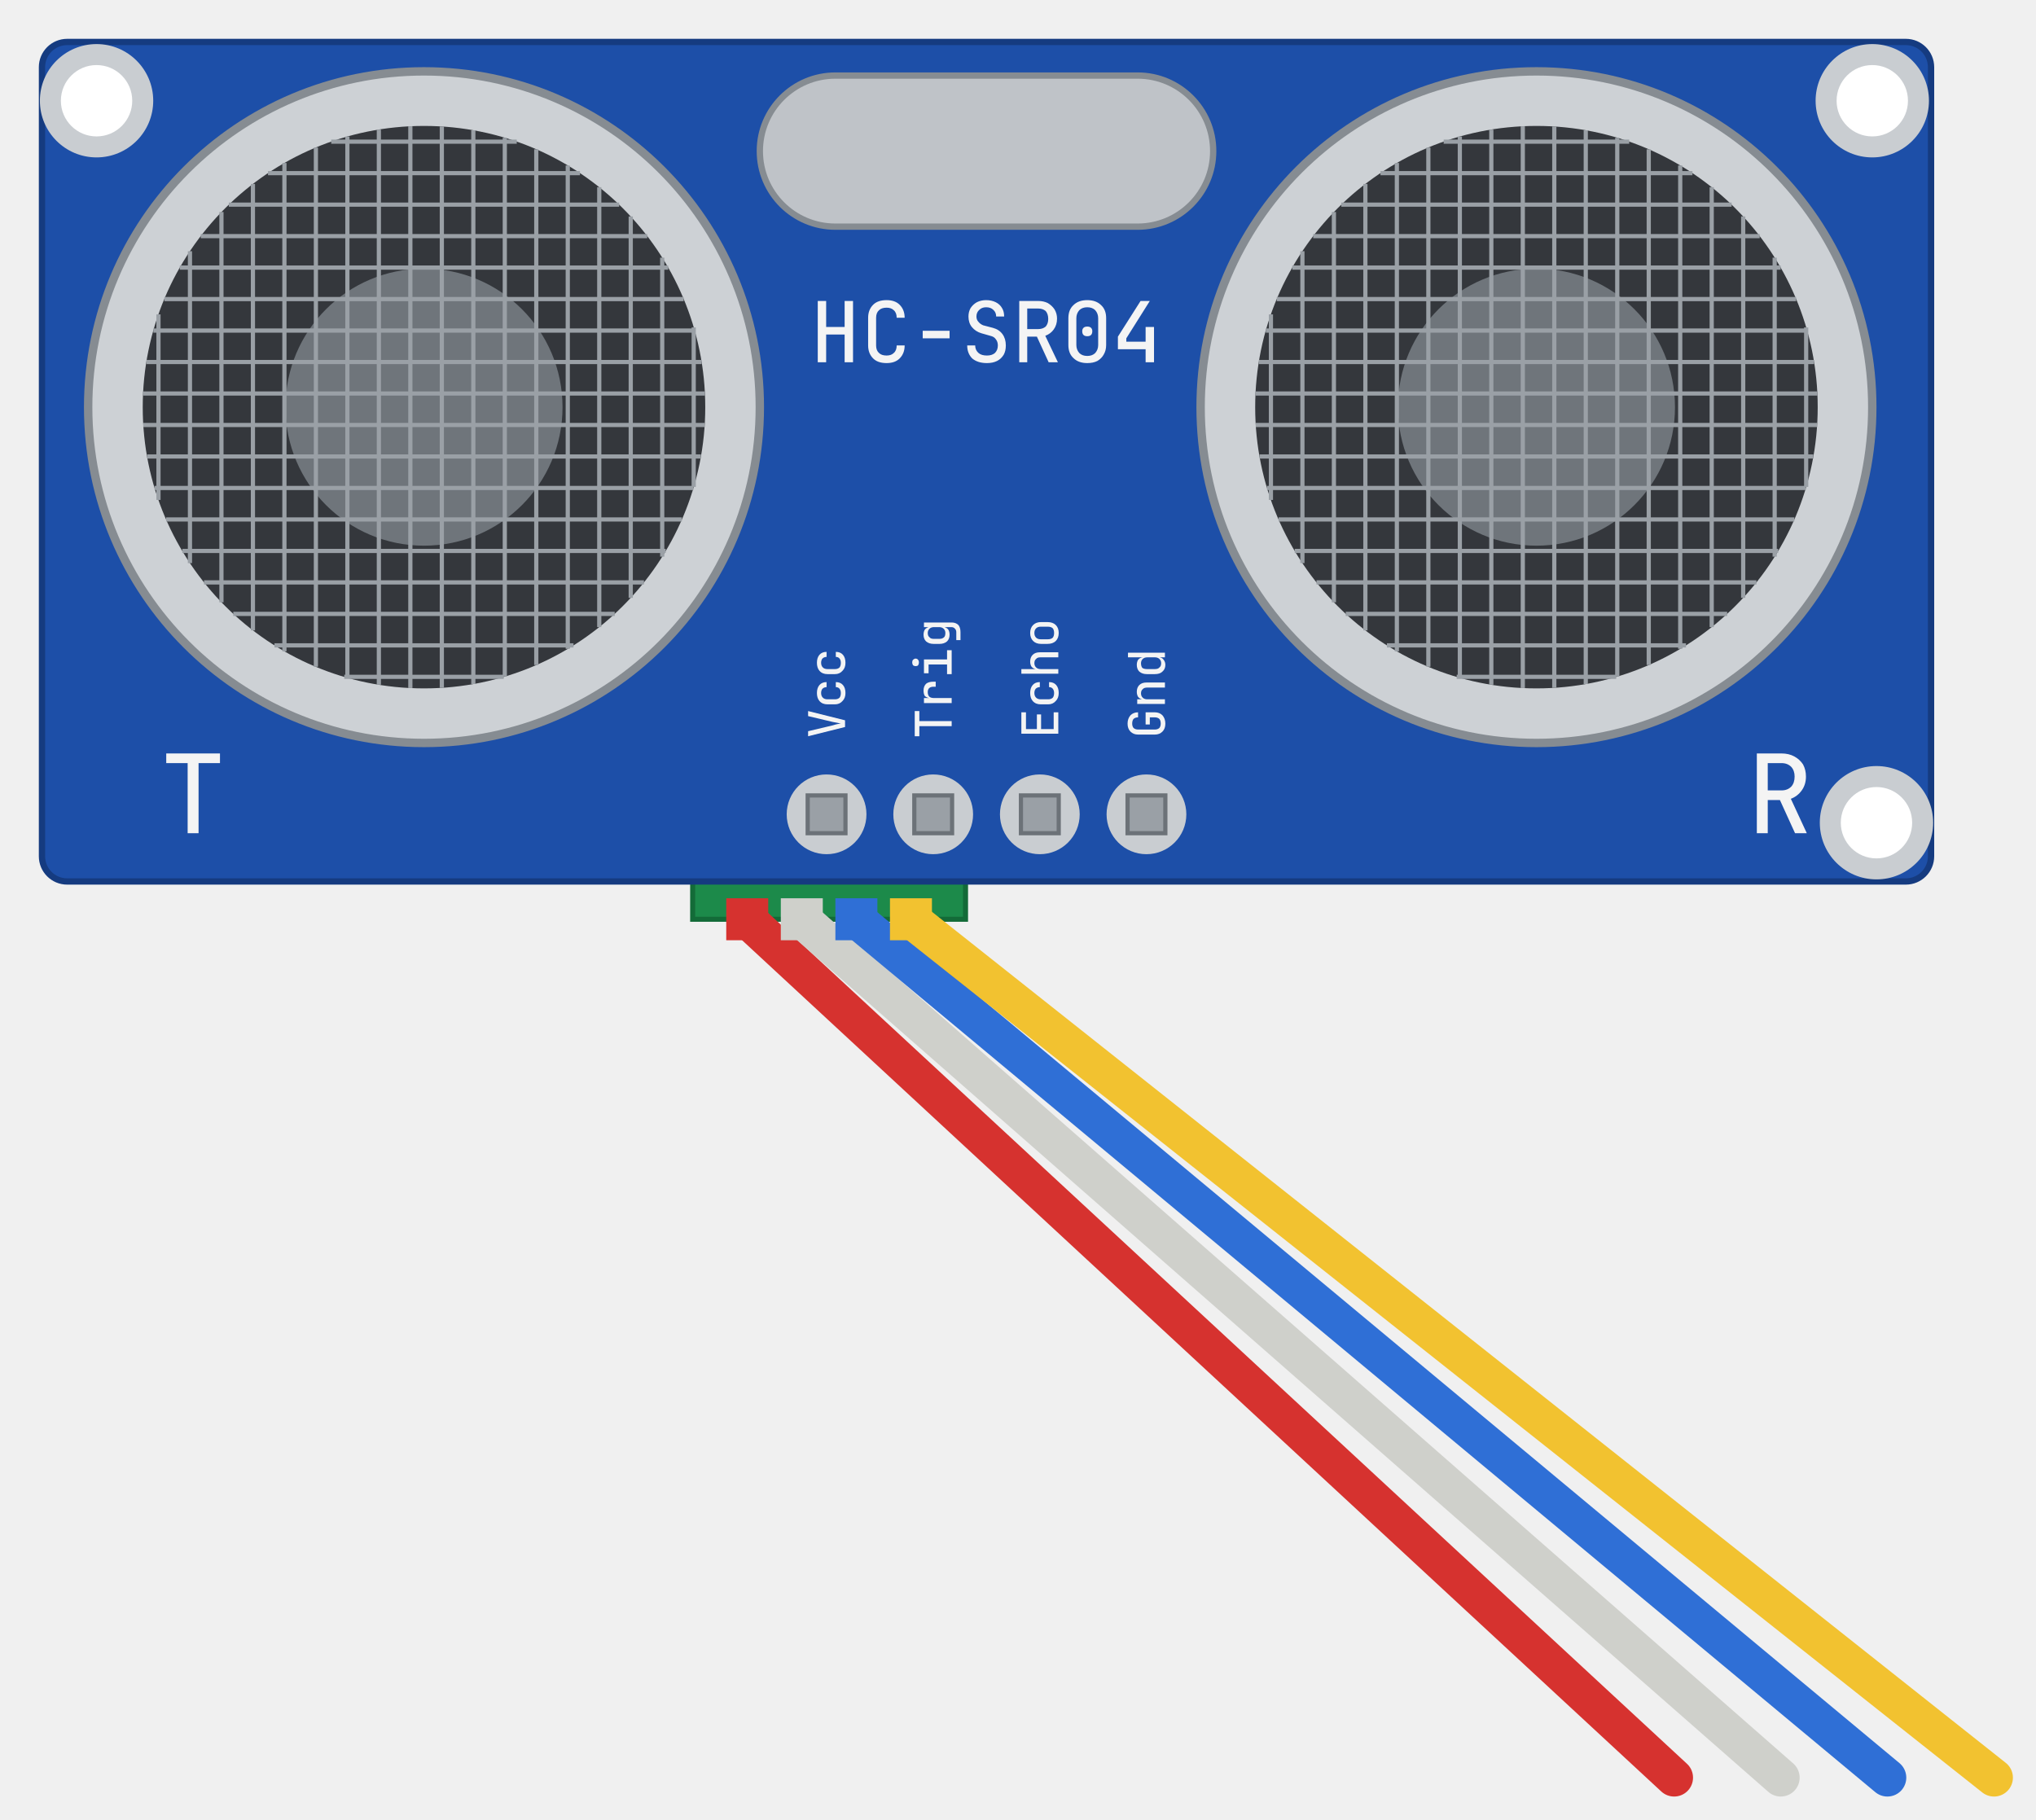
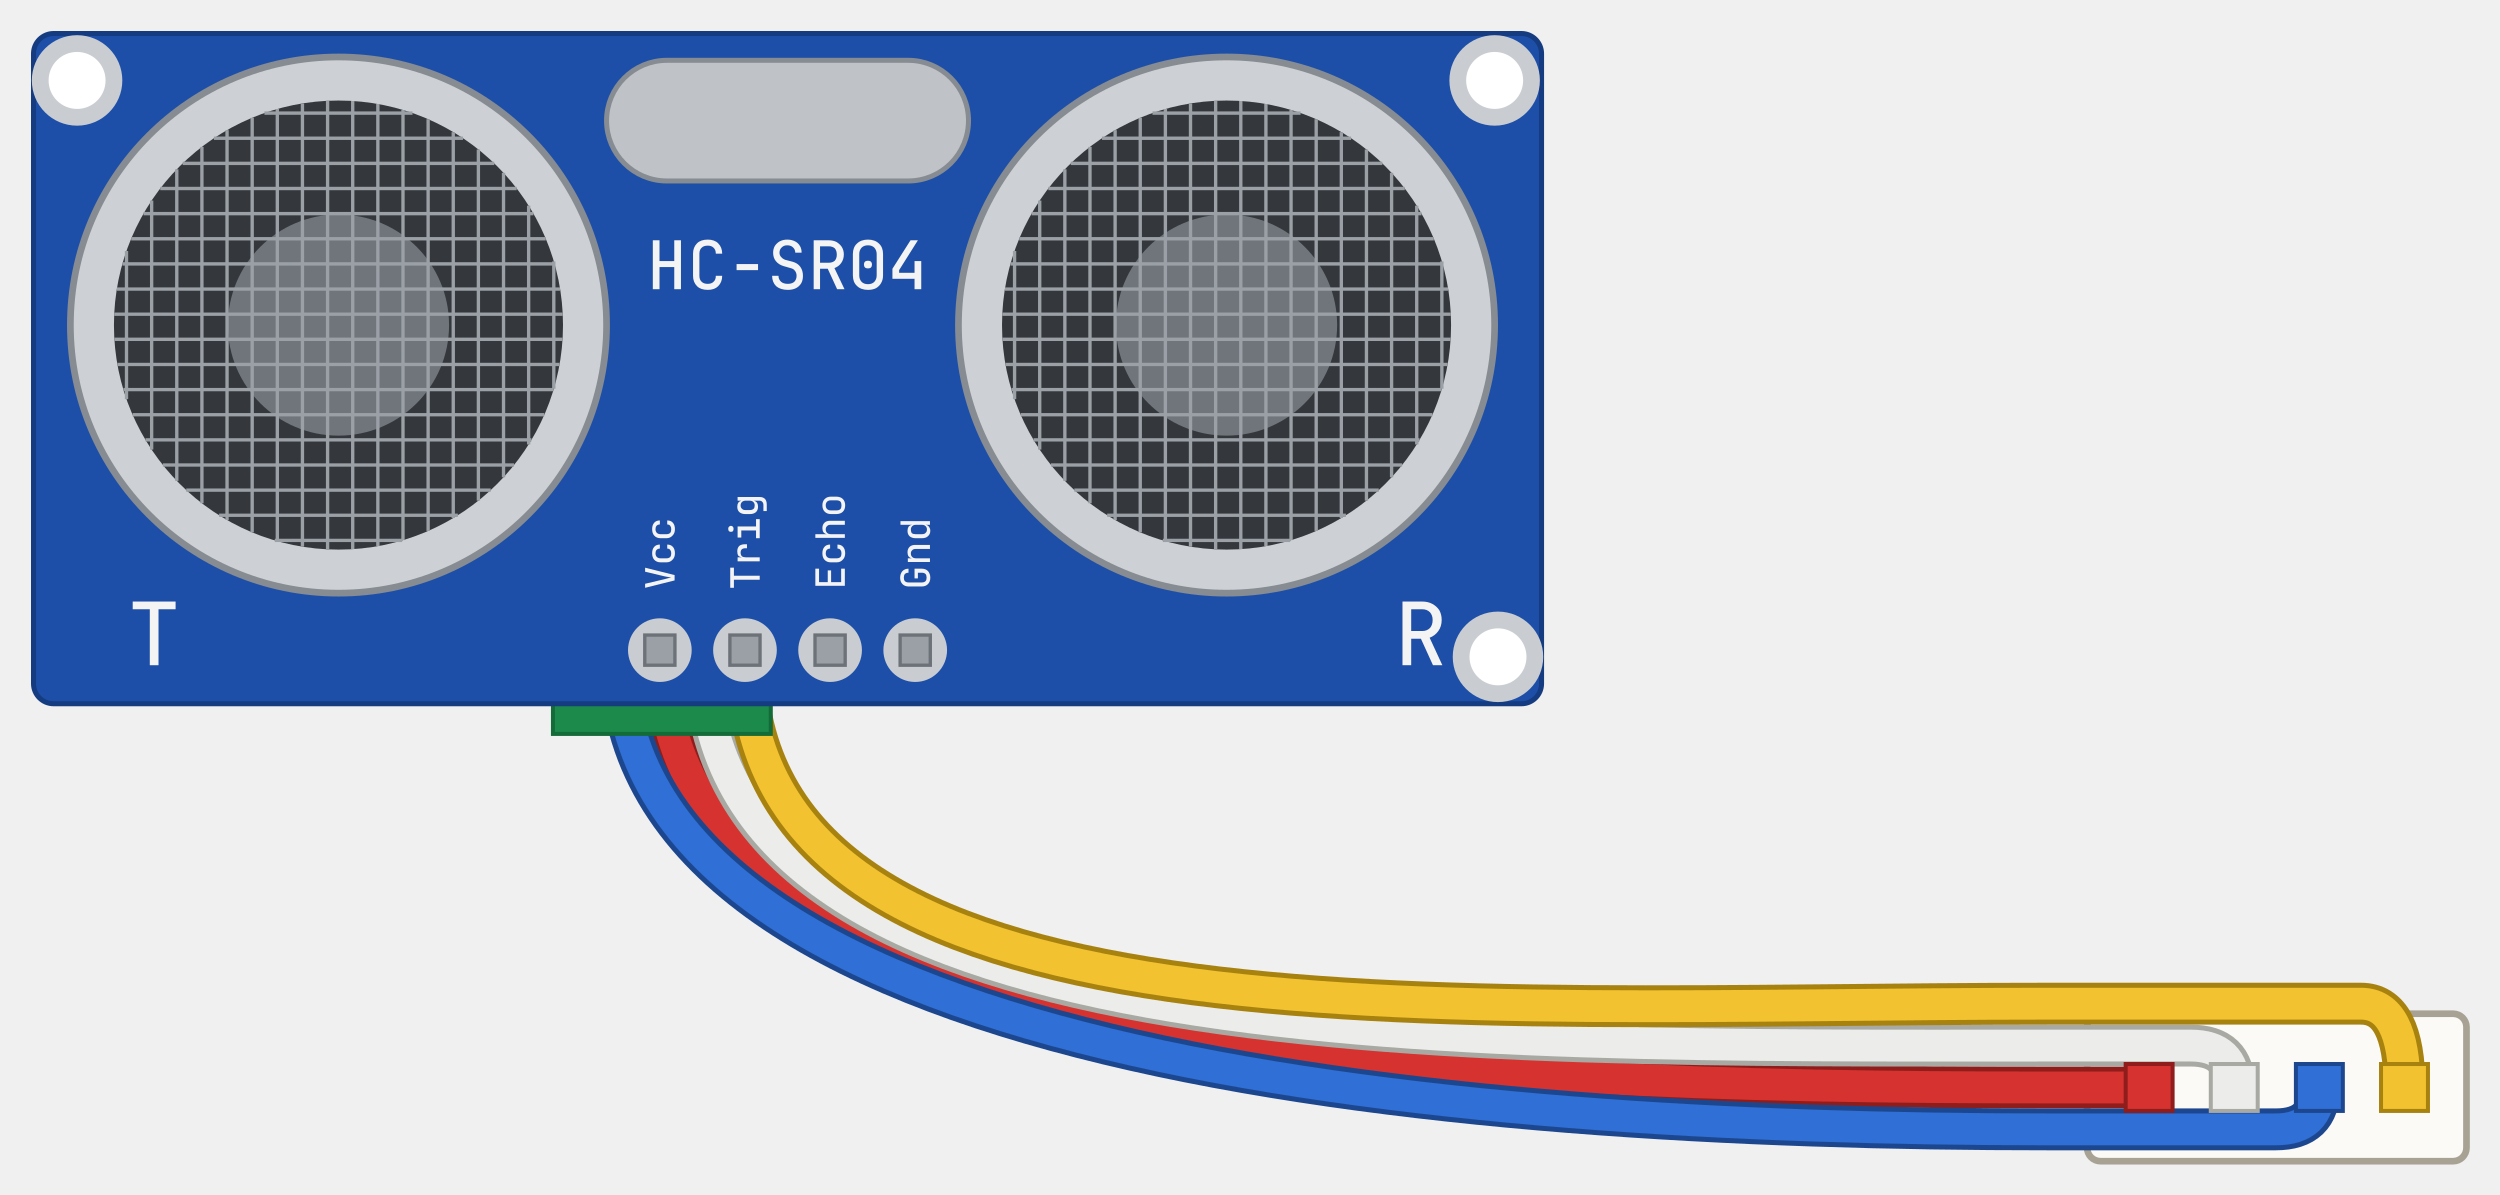
- <svg xmlns="http://www.w3.org/2000/svg" version="1.1" width="48.5mm" height="43.35mm" viewBox="0 0 48.5 43.35">
+ <svg xmlns="http://www.w3.org/2000/svg" version="1.1" width="74.6mm" height="35.65mm" viewBox="0 0 74.6 35.65">
  <g id="breadboard">
-     <g transform="translate(37.75,23.9)">
-       <g transform="translate(-37.75,-23.9)">
+     <g transform="translate(62,14)">
+       <rect x="0.28" y="16.25" width="11.32" height="4.4" fill="#fbfaf7" rx="0.4" stroke="#a8a294" stroke-width="0.2" />
+       <path d="M2.13 18.45L-0.92 18.45C-18.92 18.45 -42.25 17.6 -42.25 5.6" fill="none" stroke="#8f1d1b" stroke-width="1.25" stroke-linecap="round" stroke-linejoin="round" />
+       <path d="M2.13 18.45L-0.92 18.45C-18.92 18.45 -42.25 17.6 -42.25 5.6" fill="none" stroke="#d6322f" stroke-width="0.95" stroke-linecap="round" stroke-linejoin="round" />
+       <path d="M4.67 18.45Q4.67 17.2 3.37 17.2L-0.92 17.2C-18.92 17.2 -41 17.6 -41 5.6" fill="none" stroke="#a9a9a4" stroke-width="1.25" stroke-linecap="round" stroke-linejoin="round" />
+       <path d="M4.67 18.45Q4.67 17.2 3.37 17.2L-0.92 17.2C-18.92 17.2 -41 17.6 -41 5.6" fill="none" stroke="#ececea" stroke-width="0.95" stroke-linecap="round" stroke-linejoin="round" />
+       <path d="M7.21 18.45Q7.21 19.7 5.91 19.7L-0.92 19.7C-18.92 19.7 -43.5 17.6 -43.5 5.6" fill="none" stroke="#1c478f" stroke-width="1.25" stroke-linecap="round" stroke-linejoin="round" />
+       <path d="M7.21 18.45Q7.21 19.7 5.91 19.7L-0.92 19.7C-18.92 19.7 -43.5 17.6 -43.5 5.6" fill="none" stroke="#2f6fd6" stroke-width="0.95" stroke-linecap="round" stroke-linejoin="round" />
+       <path d="M9.75 18.45Q9.75 15.95 8.45 15.95L-0.92 15.95C-18.92 15.95 -39.75 17.6 -39.75 5.6" fill="none" stroke="#a8820f" stroke-width="1.25" stroke-linecap="round" stroke-linejoin="round" />
+       <path d="M9.75 18.45Q9.75 15.95 8.45 15.95L-0.92 15.95C-18.92 15.95 -39.75 17.6 -39.75 5.6" fill="none" stroke="#f2c230" stroke-width="0.95" stroke-linecap="round" stroke-linejoin="round" />
+       <g transform="translate(-62,-14)">
        <rect x="16.5" y="20.6" width="6.5" height="1.3" fill="#1c8a4a" stroke="#136b38" stroke-width="0.12" />
        <rect x="1" y="1" width="45" height="20" fill="#1d4fa8" rx="0.6" stroke="#153b80" stroke-width="0.15" />
        <circle cx="2.3" cy="2.4" r="1.35" fill="#c9cdd1" />
        <circle cx="2.3" cy="2.4" r="0.85" fill="#ffffff" />
        <circle cx="44.6" cy="2.4" r="1.35" fill="#c9cdd1" />
        <circle cx="44.6" cy="2.4" r="0.85" fill="#ffffff" />
        <circle cx="44.7" cy="19.6" r="1.35" fill="#c9cdd1" />
        <circle cx="44.7" cy="19.6" r="0.85" fill="#ffffff" />
        <circle cx="10.1" cy="9.7" r="8" fill="#cdd1d5" stroke="#868c92" stroke-width="0.2" />
        <circle cx="10.1" cy="9.7" r="6.7" fill="#34373c" />
        <circle cx="10.1" cy="9.7" r="3.3" fill="#6f757b" />
        <path d="M7.89 3.375H12.31M3.775 7.49V11.91M6.384 4.125H13.816M4.525 5.984V13.416M5.451 4.875H14.749M5.275 5.051V14.349M4.782 5.625H15.418M6.025 4.382V15.018M4.283 6.375H15.917M6.775 3.883V15.517M3.915 7.125H16.285M7.525 3.515V15.885M3.653 7.875H16.547M8.275 3.253V16.147M3.487 8.625H16.713M9.025 3.087V16.313M3.408 9.375H16.792M9.775 3.008V16.392M3.413 10.125H16.787M10.525 3.013V16.387M3.504 10.875H16.696M11.275 3.104V16.296M3.682 11.625H16.518M12.025 3.282V16.118M3.957 12.375H16.243M12.775 3.557V15.843M4.342 13.125H15.858M13.525 3.942V15.458M4.86 13.875H15.34M14.275 4.46V14.94M5.557 14.625H14.643M15.025 5.157V14.243M6.538 15.375H13.662M15.775 6.138V13.262M8.2 16.125H12M16.525 7.8V11.6" fill="none" stroke="#9aa0a6" stroke-width="0.1" stroke-linecap="butt" stroke-linejoin="round" />
        <circle cx="36.6" cy="9.7" r="8" fill="#cdd1d5" stroke="#868c92" stroke-width="0.2" />
        <circle cx="36.6" cy="9.7" r="6.7" fill="#34373c" />
        <circle cx="36.6" cy="9.7" r="3.3" fill="#6f757b" />
        <path d="M34.39 3.375H38.81M30.275 7.49V11.91M32.884 4.125H40.316M31.025 5.984V13.416M31.951 4.875H41.249M31.775 5.051V14.349M31.282 5.625H41.918M32.525 4.382V15.018M30.783 6.375H42.417M33.275 3.883V15.517M30.415 7.125H42.785M34.025 3.515V15.885M30.153 7.875H43.047M34.775 3.253V16.147M29.987 8.625H43.213M35.525 3.087V16.313M29.908 9.375H43.292M36.275 3.008V16.392M29.913 10.125H43.287M37.025 3.013V16.387M30.004 10.875H43.196M37.775 3.104V16.296M30.182 11.625H43.018M38.525 3.282V16.118M30.457 12.375H42.743M39.275 3.557V15.843M30.842 13.125H42.358M40.025 3.942V15.458M31.36 13.875H41.84M40.775 4.46V14.94M32.057 14.625H41.143M41.525 5.157V14.243M33.038 15.375H40.162M42.275 6.138V13.262M34.7 16.125H38.5M43.025 7.8V11.6" fill="none" stroke="#9aa0a6" stroke-width="0.1" stroke-linecap="butt" stroke-linejoin="round" />
        <rect x="18.1" y="1.8" width="10.8" height="3.6" fill="#bfc3c8" rx="1.8" stroke="#868c92" stroke-width="0.15" />
        <path d="M19.48 8.63V7.17H19.68V7.79H20.12V7.17H20.32V8.63H20.12V7.97H19.68V8.63ZM21.12 8.65Q20.91 8.65 20.8 8.54Q20.68 8.42 20.68 8.23V7.57Q20.68 7.38 20.8 7.26Q20.91 7.15 21.12 7.15Q21.32 7.15 21.43 7.26Q21.55 7.38 21.55 7.57H21.36Q21.36 7.45 21.29 7.39Q21.23 7.33 21.12 7.33Q21 7.33 20.94 7.39Q20.87 7.45 20.87 7.57V8.23Q20.87 8.35 20.94 8.41Q21 8.47 21.12 8.47Q21.23 8.47 21.29 8.41Q21.36 8.35 21.36 8.23H21.55Q21.55 8.42 21.43 8.54Q21.32 8.65 21.12 8.65ZM21.98 8.06V7.88H22.62V8.06ZM23.51 8.65Q23.29 8.65 23.16 8.54Q23.04 8.42 23.04 8.23H23.23Q23.23 8.34 23.31 8.41Q23.38 8.47 23.51 8.47Q23.63 8.47 23.7 8.41Q23.77 8.34 23.77 8.23Q23.77 8.14 23.72 8.08Q23.68 8.02 23.59 8L23.38 7.94Q23.24 7.9 23.15 7.79Q23.07 7.69 23.07 7.54Q23.07 7.43 23.12 7.34Q23.18 7.25 23.27 7.2Q23.37 7.15 23.49 7.15Q23.62 7.15 23.72 7.2Q23.82 7.25 23.87 7.34Q23.92 7.42 23.92 7.54H23.73Q23.73 7.44 23.66 7.38Q23.6 7.32 23.49 7.32Q23.39 7.32 23.33 7.38Q23.26 7.44 23.26 7.54Q23.26 7.62 23.31 7.67Q23.35 7.72 23.42 7.75L23.65 7.81Q23.8 7.85 23.88 7.96Q23.96 8.07 23.96 8.23Q23.96 8.36 23.91 8.45Q23.85 8.55 23.75 8.6Q23.65 8.65 23.51 8.65ZM24.28 8.63V7.17H24.73Q24.86 7.17 24.96 7.22Q25.06 7.28 25.12 7.37Q25.18 7.47 25.18 7.59Q25.18 7.74 25.1 7.85Q25.03 7.95 24.9 8L25.2 8.63H24.98L24.7 8.02H24.47V8.63ZM24.47 7.84H24.73Q24.84 7.84 24.91 7.78Q24.97 7.71 24.97 7.6Q24.97 7.48 24.91 7.41Q24.84 7.35 24.73 7.35H24.47ZM25.9 8.65Q25.69 8.65 25.57 8.53Q25.45 8.42 25.45 8.22V7.58Q25.45 7.38 25.57 7.27Q25.69 7.15 25.9 7.15Q26.11 7.15 26.23 7.27Q26.35 7.38 26.35 7.58V8.22Q26.35 8.35 26.29 8.45Q26.24 8.54 26.14 8.6Q26.04 8.65 25.9 8.65ZM25.9 8.48Q26.02 8.48 26.09 8.41Q26.16 8.33 26.16 8.22V7.58Q26.16 7.47 26.09 7.39Q26.02 7.32 25.9 7.32Q25.78 7.32 25.71 7.39Q25.64 7.47 25.64 7.58V8.22Q25.64 8.33 25.71 8.41Q25.78 8.48 25.9 8.48ZM25.9 8.01Q25.84 8.01 25.81 7.98Q25.78 7.95 25.78 7.89Q25.78 7.84 25.81 7.81Q25.84 7.78 25.9 7.78Q25.96 7.78 25.99 7.81Q26.02 7.84 26.02 7.89Q26.02 7.95 25.99 7.98Q25.96 8.01 25.9 8.01ZM27.29 8.63V8.32H26.63V8.02L27.17 7.17H27.39L26.83 8.06V8.14H27.29V7.79H27.49V8.63Z" fill="#f4f4f4" />
        <circle cx="19.69" cy="19.4" r="0.95" fill="#c9cdd1" />
        <rect x="19.24" y="18.95" width="0.9" height="0.9" fill="#9aa0a6" stroke="#6c7278" stroke-width="0.1" />
        <path d="M20.13 17.32 19.25 17.54V17.42L19.84 17.28Q19.9 17.26 19.95 17.25Q20 17.24 20.03 17.24Q20 17.23 19.95 17.22Q19.9 17.21 19.84 17.2L19.25 17.06V16.94L20.13 17.16ZM20.14 16.51Q20.14 16.63 20.07 16.7Q20 16.78 19.89 16.78H19.71Q19.59 16.78 19.52 16.7Q19.46 16.63 19.46 16.51Q19.46 16.39 19.52 16.32Q19.58 16.25 19.69 16.25V16.37Q19.63 16.37 19.59 16.41Q19.56 16.45 19.56 16.51Q19.56 16.58 19.6 16.62Q19.64 16.66 19.71 16.66H19.89Q19.96 16.66 20 16.62Q20.03 16.58 20.03 16.51Q20.03 16.45 20 16.41Q19.97 16.37 19.91 16.37V16.25Q20.02 16.25 20.08 16.32Q20.14 16.39 20.14 16.51ZM20.14 15.79Q20.14 15.91 20.07 15.98Q20 16.06 19.89 16.06H19.71Q19.59 16.06 19.52 15.98Q19.46 15.91 19.46 15.79Q19.46 15.67 19.52 15.6Q19.58 15.53 19.69 15.53V15.65Q19.63 15.65 19.59 15.69Q19.56 15.73 19.56 15.79Q19.56 15.86 19.6 15.9Q19.64 15.94 19.71 15.94H19.89Q19.96 15.94 20 15.9Q20.03 15.86 20.03 15.79Q20.03 15.73 20 15.69Q19.97 15.65 19.91 15.65V15.53Q20.02 15.53 20.08 15.6Q20.14 15.67 20.14 15.79Z" fill="#f4f4f4" />
        <circle cx="22.23" cy="19.4" r="0.95" fill="#c9cdd1" />
        <rect x="21.78" y="18.95" width="0.9" height="0.9" fill="#9aa0a6" stroke="#6c7278" stroke-width="0.1" />
        <path d="M22.67 17.3H21.9V17.54H21.79V16.94H21.9V17.18L22.67 17.18ZM22.67 16.75H22.01V16.63H22.14V16.63Q22.07 16.62 22.03 16.58Q22 16.53 22 16.45Q22 16.35 22.06 16.29Q22.12 16.24 22.24 16.24H22.29V16.36H22.24Q22.1 16.36 22.1 16.49Q22.1 16.56 22.14 16.6Q22.18 16.63 22.25 16.63H22.67ZM22.67 16.06H22.56V15.83L22.12 15.83V16.04H22.01V15.71H22.56V15.49H22.67ZM21.89 15.78Q21.89 15.82 21.87 15.85Q21.85 15.87 21.81 15.87Q21.78 15.87 21.75 15.85Q21.73 15.82 21.73 15.78Q21.73 15.74 21.75 15.72Q21.78 15.69 21.81 15.69Q21.85 15.69 21.87 15.72Q21.89 15.74 21.89 15.78ZM22.88 15.25H22.78V15.06Q22.78 15.01 22.75 14.98Q22.72 14.94 22.66 14.94H22.61L22.5 14.94V14.94Q22.56 14.96 22.59 15Q22.62 15.05 22.62 15.12Q22.62 15.22 22.56 15.28Q22.49 15.34 22.38 15.34H22.24Q22.13 15.34 22.06 15.28Q22 15.22 22 15.12Q22 15.05 22.03 15Q22.06 14.96 22.12 14.94V14.94H22.01V14.83H22.67Q22.77 14.83 22.83 14.89Q22.88 14.95 22.88 15.06ZM22.52 15.08Q22.52 15.02 22.48 14.98Q22.44 14.94 22.37 14.94H22.25Q22.18 14.94 22.14 14.98Q22.1 15.02 22.1 15.08Q22.1 15.15 22.14 15.18Q22.17 15.22 22.24 15.22H22.38Q22.45 15.22 22.49 15.18Q22.52 15.15 22.52 15.08Z" fill="#f4f4f4" />
        <circle cx="24.77" cy="19.4" r="0.95" fill="#c9cdd1" />
        <rect x="24.32" y="18.95" width="0.9" height="0.9" fill="#9aa0a6" stroke="#6c7278" stroke-width="0.1" />
        <path d="M25.21 17.48H24.33V16.97H24.44V17.37H24.7V17.02H24.8V17.37H25.1V16.97H25.21ZM25.22 16.51Q25.22 16.63 25.15 16.7Q25.08 16.78 24.97 16.78H24.79Q24.67 16.78 24.6 16.7Q24.54 16.63 24.54 16.51Q24.54 16.39 24.6 16.32Q24.66 16.25 24.77 16.25V16.37Q24.71 16.37 24.67 16.41Q24.64 16.45 24.64 16.51Q24.64 16.58 24.68 16.62Q24.72 16.66 24.79 16.66H24.97Q25.04 16.66 25.08 16.62Q25.11 16.58 25.11 16.51Q25.11 16.45 25.08 16.41Q25.05 16.37 24.99 16.37V16.25Q25.1 16.25 25.16 16.32Q25.22 16.39 25.22 16.51ZM25.21 16.05H24.33V15.94H24.55L24.67 15.94V15.94Q24.61 15.93 24.57 15.88Q24.54 15.83 24.54 15.76Q24.54 15.66 24.6 15.6Q24.66 15.54 24.77 15.54H25.21V15.66H24.78Q24.71 15.66 24.68 15.7Q24.64 15.73 24.64 15.8Q24.64 15.86 24.68 15.9Q24.72 15.94 24.79 15.94H25.21ZM25.22 15.08Q25.22 15.2 25.15 15.27Q25.08 15.34 24.95 15.34H24.8Q24.68 15.34 24.61 15.27Q24.54 15.2 24.54 15.08Q24.54 14.96 24.61 14.89Q24.68 14.82 24.8 14.82H24.95Q25.08 14.82 25.15 14.89Q25.22 14.96 25.22 15.08ZM25.11 15.08Q25.11 15.01 25.08 14.97Q25.04 14.93 24.96 14.93H24.79Q24.72 14.93 24.68 14.97Q24.64 15.01 24.64 15.08Q24.64 15.15 24.68 15.19Q24.72 15.23 24.79 15.23H24.96Q25.04 15.23 25.08 15.19Q25.11 15.15 25.11 15.08Z" fill="#f4f4f4" />
        <circle cx="27.31" cy="19.4" r="0.95" fill="#c9cdd1" />
        <rect x="26.86" y="18.95" width="0.9" height="0.9" fill="#9aa0a6" stroke="#6c7278" stroke-width="0.1" />
        <path d="M27.76 17.24Q27.76 17.36 27.69 17.43Q27.62 17.5 27.51 17.5H27.11Q27 17.5 26.93 17.43Q26.86 17.36 26.86 17.24Q26.86 17.12 26.93 17.04Q27 16.97 27.11 16.97V17.09Q27.04 17.09 27 17.13Q26.97 17.17 26.97 17.24Q26.97 17.3 27 17.34Q27.04 17.38 27.11 17.38H27.51Q27.58 17.38 27.62 17.34Q27.65 17.3 27.65 17.24Q27.65 17.17 27.62 17.13Q27.58 17.09 27.51 17.09H27.39V17.26H27.29V16.97H27.51Q27.62 16.97 27.69 17.04Q27.76 17.12 27.76 17.24ZM27.75 16.77H27.09V16.66H27.21V16.66Q27.15 16.65 27.11 16.6Q27.08 16.55 27.08 16.48Q27.08 16.38 27.14 16.32Q27.2 16.26 27.31 16.26H27.75V16.38H27.33Q27.25 16.38 27.22 16.42Q27.18 16.45 27.18 16.52Q27.18 16.58 27.22 16.62Q27.26 16.66 27.33 16.66H27.75ZM27.76 15.84Q27.76 15.94 27.69 16Q27.63 16.06 27.51 16.06H27.32Q27.21 16.06 27.14 16Q27.08 15.94 27.08 15.84Q27.08 15.77 27.11 15.72Q27.15 15.67 27.22 15.66L27.06 15.66H26.87V15.55H27.75V15.66H27.62Q27.69 15.67 27.72 15.72Q27.76 15.77 27.76 15.84ZM27.66 15.8Q27.66 15.74 27.62 15.7Q27.58 15.66 27.51 15.66H27.33Q27.26 15.66 27.22 15.7Q27.18 15.74 27.18 15.8Q27.18 15.87 27.21 15.91Q27.25 15.94 27.32 15.94H27.51Q27.59 15.94 27.62 15.9Q27.66 15.87 27.66 15.8Z" fill="#f4f4f4" />
        <path d="M4.47 19.85V18.18H3.96V17.95H5.24V18.18H4.73V19.85Z" fill="#f4f4f4" />
        <path d="M41.85 19.85V17.95H42.44Q42.61 17.95 42.74 18.02Q42.87 18.09 42.95 18.21Q43.02 18.34 43.02 18.5Q43.02 18.69 42.92 18.83Q42.82 18.97 42.66 19.03L43.04 19.85H42.76L42.4 19.06H42.11V19.85ZM42.11 18.83H42.44Q42.58 18.83 42.67 18.74Q42.75 18.65 42.75 18.5Q42.75 18.36 42.67 18.27Q42.58 18.18 42.44 18.18H42.11Z" fill="#f4f4f4" />
      </g>
-       <rect x="-20.45" y="-2.5" width="1" height="1" fill="#d6322f" id="connector0pin" />
-       <line id="connector0leg" x1="-19.95" y1="-2" x2="2.13" y2="18.45" fill="none" stroke="#d6322f" stroke-width="0.9" stroke-linecap="round" />
-       <rect x="-19.15" y="-2.5" width="1" height="1" fill="#cfd0cb" id="connector1pin" />
-       <line id="connector1leg" x1="-18.65" y1="-2" x2="4.67" y2="18.45" fill="none" stroke="#cfd0cb" stroke-width="0.9" stroke-linecap="round" />
-       <rect x="-17.85" y="-2.5" width="1" height="1" fill="#2f6fd6" id="connector2pin" />
-       <line id="connector2leg" x1="-17.35" y1="-2" x2="7.21" y2="18.45" fill="none" stroke="#2f6fd6" stroke-width="0.9" stroke-linecap="round" />
-       <rect x="-16.55" y="-2.5" width="1" height="1" fill="#f2c230" id="connector3pin" />
-       <line id="connector3leg" x1="-16.05" y1="-2" x2="9.75" y2="18.45" fill="none" stroke="#f2c230" stroke-width="0.9" stroke-linecap="round" />
+       <rect x="1.43" y="17.75" width="1.4" height="1.4" fill="#d6322f" stroke="#8f1d1b" stroke-width="0.12" id="connector0pin" />
+       <rect x="3.97" y="17.75" width="1.4" height="1.4" fill="#ececea" stroke="#a9a9a4" stroke-width="0.12" id="connector1pin" />
+       <rect x="6.51" y="17.75" width="1.4" height="1.4" fill="#2f6fd6" stroke="#1c478f" stroke-width="0.12" id="connector2pin" />
+       <rect x="9.05" y="17.75" width="1.4" height="1.4" fill="#f2c230" stroke="#a8820f" stroke-width="0.12" id="connector3pin" />
    </g>
  </g>
</svg>
